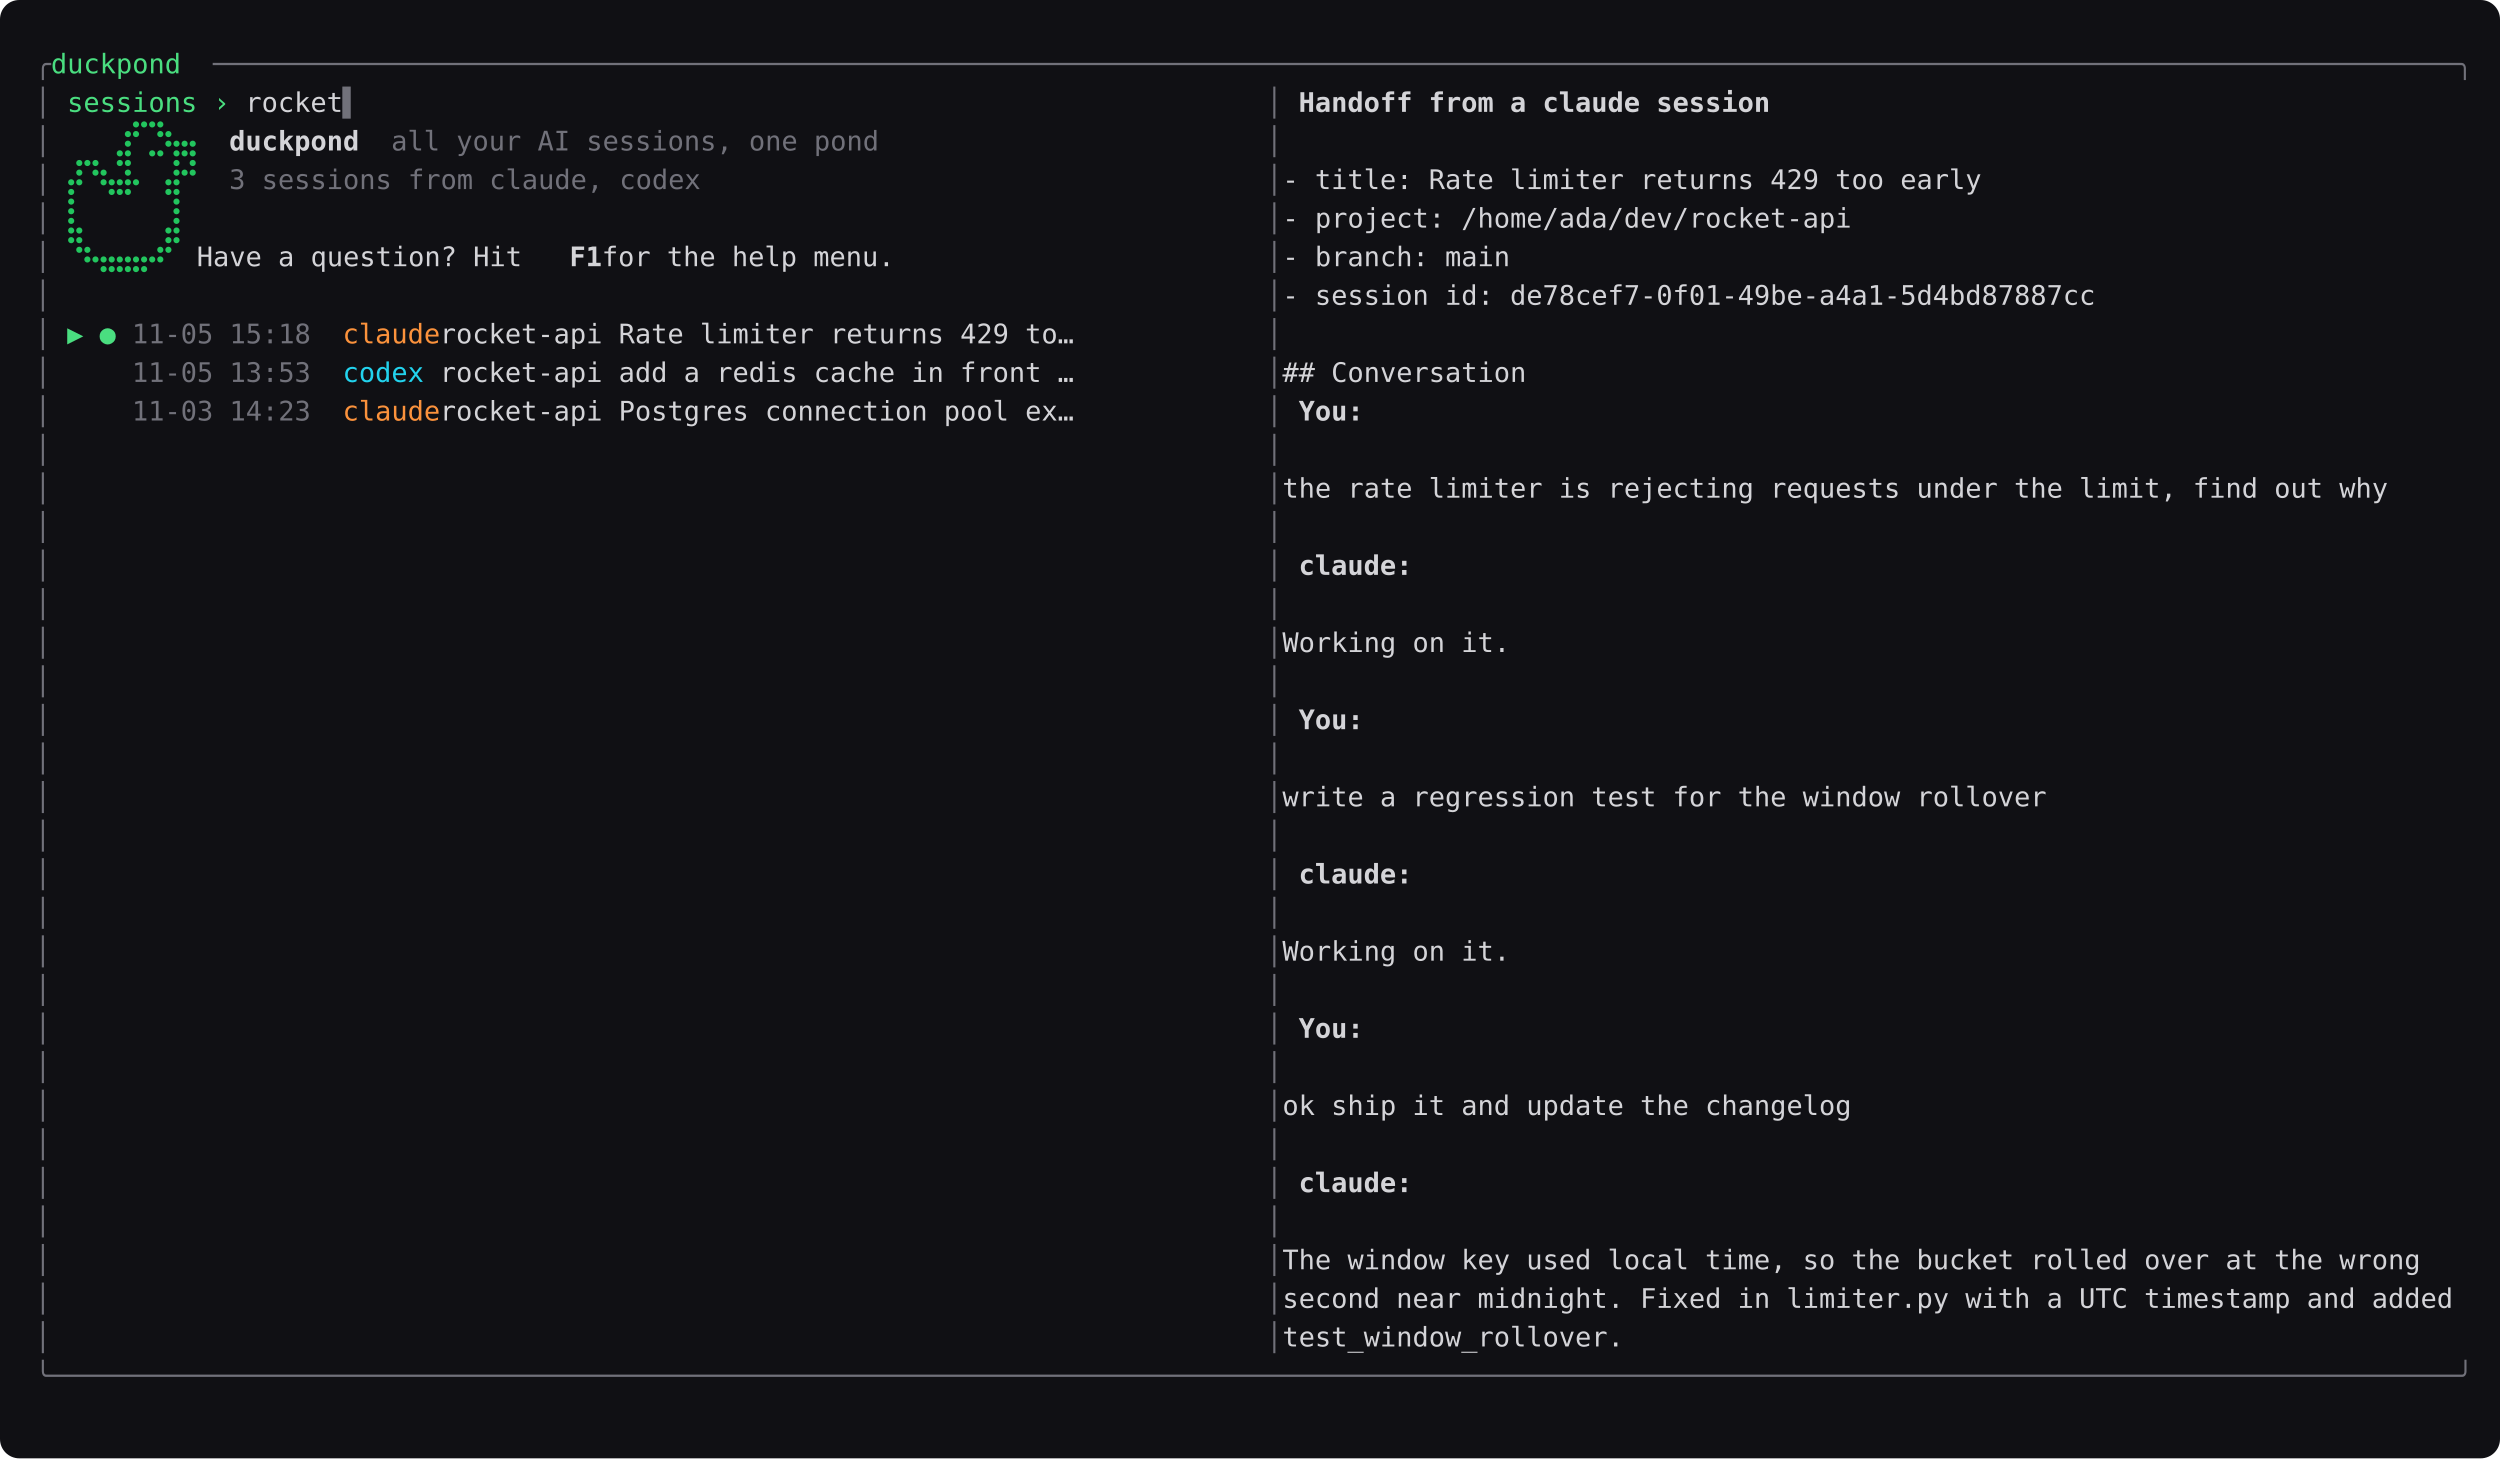
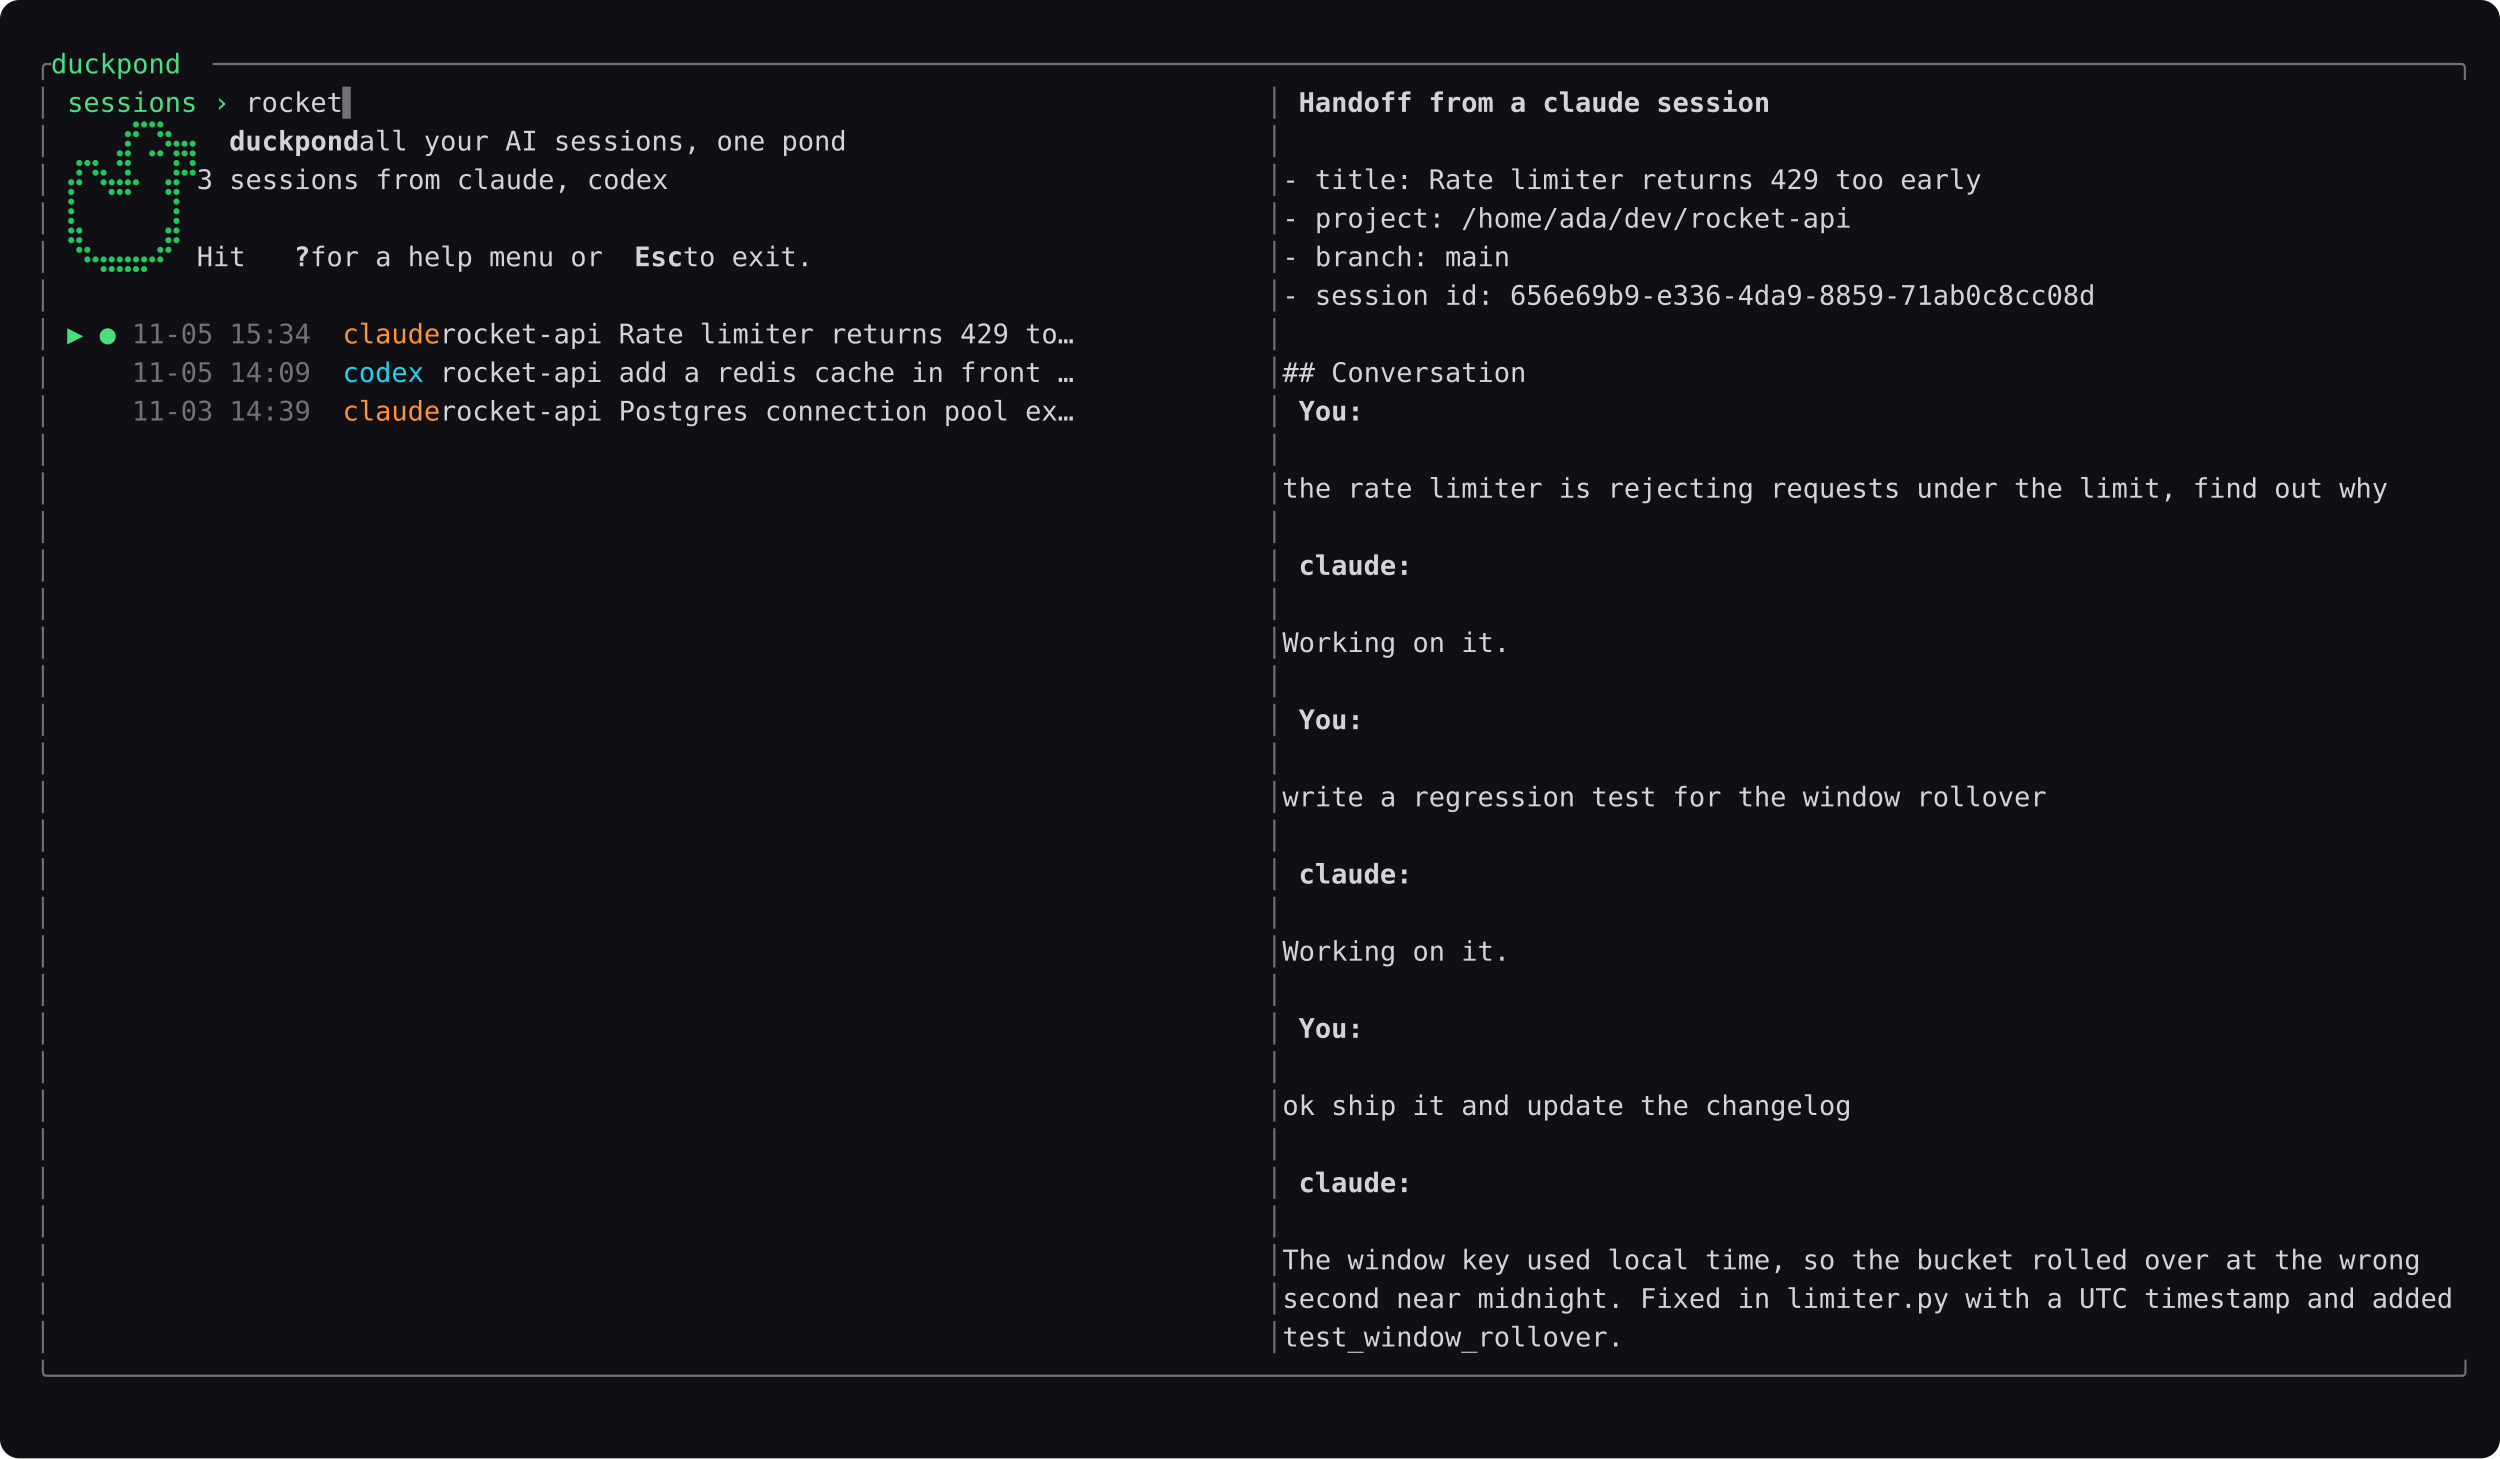
<svg xmlns="http://www.w3.org/2000/svg" width="1296" height="756" viewBox="0 0 1296 756">
  <style>text{font-family:"JetBrains Mono","Fira Code","SF Mono",Menlo,Consolas,"DejaVu Sans Mono",monospace;font-size:14px;white-space:pre}</style>
  <rect width="1296" height="756" rx="10" fill="#101014" />
  <text x="18.0" y="38" textLength="8.4" lengthAdjust="spacingAndGlyphs" style="fill:#71717a;">╭</text>
  <text x="26.4" y="38" textLength="84.0" lengthAdjust="spacingAndGlyphs" style="fill:#4ade80;"> duckpond </text>
  <text x="110.4" y="38" textLength="1167.6" lengthAdjust="spacingAndGlyphs" style="fill:#71717a;">──────────────────────────────────────────────────────────────────────────────────────────────────────────────────────────────────────────╮</text>
  <text x="18.0" y="58" textLength="8.4" lengthAdjust="spacingAndGlyphs" style="fill:#71717a;">│</text>
  <text x="26.4" y="58" textLength="8.4" lengthAdjust="spacingAndGlyphs" style="fill:#d4d4d8;"> </text>
  <text x="34.8" y="58" textLength="92.4" lengthAdjust="spacingAndGlyphs" style="fill:#4ade80;">sessions › </text>
  <text x="127.2" y="58" textLength="50.4" lengthAdjust="spacingAndGlyphs" style="fill:#d4d4d8;">rocket</text>
  <text x="177.6" y="58" textLength="8.4" lengthAdjust="spacingAndGlyphs" style="fill:#71717a;">▌</text>
  <text x="186.0" y="58" textLength="470.4" lengthAdjust="spacingAndGlyphs" style="fill:#d4d4d8;">                                                        </text>
  <text x="656.4" y="58" textLength="8.4" lengthAdjust="spacingAndGlyphs" style="fill:#71717a;">│</text>
  <text x="664.8" y="58" textLength="8.4" lengthAdjust="spacingAndGlyphs" style="fill:#d4d4d8;"> </text>
  <text x="673.2" y="58" textLength="243.6" lengthAdjust="spacingAndGlyphs" style="fill:#d4d4d8;font-weight:600;">Handoff from a claude session</text>
  <text x="18.0" y="78" textLength="8.4" lengthAdjust="spacingAndGlyphs" style="fill:#71717a;">│</text>
  <text x="26.4" y="78" textLength="8.4" lengthAdjust="spacingAndGlyphs" style="fill:#d4d4d8;"> </text>
  <circle cx="66.3" cy="69.5" r="1.6" fill="#22c55e" />
  <circle cx="66.3" cy="74.5" r="1.6" fill="#22c55e" />
  <circle cx="62.1" cy="79.5" r="1.6" fill="#22c55e" />
  <circle cx="66.3" cy="79.5" r="1.6" fill="#22c55e" />
  <circle cx="70.5" cy="64.5" r="1.6" fill="#22c55e" />
  <circle cx="70.5" cy="69.5" r="1.6" fill="#22c55e" />
  <circle cx="74.7" cy="64.5" r="1.6" fill="#22c55e" />
  <circle cx="78.9" cy="64.5" r="1.6" fill="#22c55e" />
  <circle cx="83.1" cy="64.5" r="1.6" fill="#22c55e" />
  <circle cx="83.1" cy="69.5" r="1.6" fill="#22c55e" />
  <circle cx="78.9" cy="79.5" r="1.6" fill="#22c55e" />
  <circle cx="83.1" cy="79.5" r="1.6" fill="#22c55e" />
  <circle cx="87.3" cy="69.5" r="1.6" fill="#22c55e" />
  <circle cx="87.3" cy="74.5" r="1.6" fill="#22c55e" />
  <circle cx="91.5" cy="74.5" r="1.6" fill="#22c55e" />
  <circle cx="91.5" cy="79.5" r="1.6" fill="#22c55e" />
  <circle cx="95.7" cy="74.5" r="1.6" fill="#22c55e" />
  <circle cx="99.9" cy="74.5" r="1.6" fill="#22c55e" />
  <circle cx="95.7" cy="79.5" r="1.6" fill="#22c55e" />
  <circle cx="99.9" cy="79.5" r="1.6" fill="#22c55e" />
  <text x="102.0" y="78" textLength="16.8" lengthAdjust="spacingAndGlyphs" style="fill:#d4d4d8;">  </text>
  <text x="118.8" y="78" textLength="67.2" lengthAdjust="spacingAndGlyphs" style="fill:#d4d4d8;font-weight:600;">duckpond</text>
-   <text x="186.0" y="78" textLength="16.8" lengthAdjust="spacingAndGlyphs" style="fill:#d4d4d8;">  </text>
-   <text x="202.8" y="78" textLength="252.0" lengthAdjust="spacingAndGlyphs" style="fill:#71717a;">all your AI sessions, one pond</text>
-   <text x="454.8" y="78" textLength="201.6" lengthAdjust="spacingAndGlyphs" style="fill:#d4d4d8;">                        </text>
+   <text x="186.0" y="78" textLength="470.4" lengthAdjust="spacingAndGlyphs" style="fill:#d4d4d8;">  all your AI sessions, one pond                        </text>
  <text x="656.4" y="78" textLength="8.4" lengthAdjust="spacingAndGlyphs" style="fill:#71717a;">│</text>
  <text x="664.8" y="78" textLength="8.4" lengthAdjust="spacingAndGlyphs" style="fill:#d4d4d8;"> </text>
  <text x="18.0" y="98" textLength="8.4" lengthAdjust="spacingAndGlyphs" style="fill:#71717a;">│</text>
  <text x="26.4" y="98" textLength="8.4" lengthAdjust="spacingAndGlyphs" style="fill:#d4d4d8;"> </text>
  <circle cx="36.9" cy="94.5" r="1.6" fill="#22c55e" />
  <circle cx="41.1" cy="84.5" r="1.6" fill="#22c55e" />
  <circle cx="41.1" cy="89.5" r="1.6" fill="#22c55e" />
  <circle cx="41.1" cy="94.5" r="1.6" fill="#22c55e" />
  <circle cx="36.9" cy="99.5" r="1.6" fill="#22c55e" />
  <circle cx="45.3" cy="84.5" r="1.6" fill="#22c55e" />
  <circle cx="49.5" cy="84.5" r="1.6" fill="#22c55e" />
  <circle cx="49.5" cy="89.5" r="1.6" fill="#22c55e" />
  <circle cx="53.7" cy="89.5" r="1.6" fill="#22c55e" />
  <circle cx="53.7" cy="94.5" r="1.6" fill="#22c55e" />
  <circle cx="57.9" cy="94.5" r="1.6" fill="#22c55e" />
  <circle cx="57.9" cy="99.5" r="1.6" fill="#22c55e" />
  <circle cx="62.1" cy="84.5" r="1.6" fill="#22c55e" />
  <circle cx="62.1" cy="94.5" r="1.6" fill="#22c55e" />
  <circle cx="66.3" cy="84.5" r="1.6" fill="#22c55e" />
  <circle cx="66.3" cy="89.5" r="1.6" fill="#22c55e" />
  <circle cx="66.3" cy="94.5" r="1.6" fill="#22c55e" />
  <circle cx="62.1" cy="99.5" r="1.6" fill="#22c55e" />
  <circle cx="66.3" cy="99.5" r="1.6" fill="#22c55e" />
  <circle cx="70.5" cy="94.5" r="1.6" fill="#22c55e" />
  <circle cx="87.3" cy="94.5" r="1.6" fill="#22c55e" />
  <circle cx="91.5" cy="84.5" r="1.6" fill="#22c55e" />
  <circle cx="91.5" cy="89.5" r="1.6" fill="#22c55e" />
  <circle cx="91.5" cy="94.5" r="1.6" fill="#22c55e" />
  <circle cx="87.3" cy="99.5" r="1.6" fill="#22c55e" />
  <circle cx="91.5" cy="99.5" r="1.6" fill="#22c55e" />
  <circle cx="95.7" cy="89.5" r="1.6" fill="#22c55e" />
  <circle cx="99.9" cy="84.5" r="1.6" fill="#22c55e" />
  <circle cx="99.9" cy="89.5" r="1.6" fill="#22c55e" />
-   <text x="102.0" y="98" textLength="16.8" lengthAdjust="spacingAndGlyphs" style="fill:#d4d4d8;">  </text>
-   <text x="118.8" y="98" textLength="243.6" lengthAdjust="spacingAndGlyphs" style="fill:#71717a;">3 sessions from claude, codex</text>
-   <text x="362.4" y="98" textLength="294.0" lengthAdjust="spacingAndGlyphs" style="fill:#d4d4d8;">                                   </text>
+   <text x="102.0" y="98" textLength="554.4" lengthAdjust="spacingAndGlyphs" style="fill:#d4d4d8;">  3 sessions from claude, codex                                   </text>
  <text x="656.4" y="98" textLength="8.4" lengthAdjust="spacingAndGlyphs" style="fill:#71717a;">│</text>
  <text x="664.8" y="98" textLength="369.6" lengthAdjust="spacingAndGlyphs" style="fill:#d4d4d8;"> - title: Rate limiter returns 429 too early</text>
  <text x="18.0" y="118" textLength="8.4" lengthAdjust="spacingAndGlyphs" style="fill:#71717a;">│</text>
  <text x="26.4" y="118" textLength="8.4" lengthAdjust="spacingAndGlyphs" style="fill:#d4d4d8;"> </text>
  <circle cx="36.9" cy="104.5" r="1.6" fill="#22c55e" />
  <circle cx="36.9" cy="109.5" r="1.6" fill="#22c55e" />
  <circle cx="36.9" cy="114.5" r="1.6" fill="#22c55e" />
  <circle cx="36.9" cy="119.5" r="1.6" fill="#22c55e" />
  <circle cx="41.1" cy="119.5" r="1.6" fill="#22c55e" />
  <circle cx="91.5" cy="104.5" r="1.6" fill="#22c55e" />
  <circle cx="91.5" cy="109.5" r="1.6" fill="#22c55e" />
  <circle cx="91.5" cy="114.5" r="1.6" fill="#22c55e" />
  <circle cx="87.3" cy="119.5" r="1.6" fill="#22c55e" />
  <circle cx="91.5" cy="119.5" r="1.6" fill="#22c55e" />
  <text x="102.0" y="118" textLength="554.4" lengthAdjust="spacingAndGlyphs" style="fill:#d4d4d8;">                                                                  </text>
  <text x="656.4" y="118" textLength="8.4" lengthAdjust="spacingAndGlyphs" style="fill:#71717a;">│</text>
  <text x="664.8" y="118" textLength="302.4" lengthAdjust="spacingAndGlyphs" style="fill:#d4d4d8;"> - project: /home/ada/dev/rocket-api</text>
  <text x="18.0" y="138" textLength="8.4" lengthAdjust="spacingAndGlyphs" style="fill:#71717a;">│</text>
  <text x="26.4" y="138" textLength="8.4" lengthAdjust="spacingAndGlyphs" style="fill:#d4d4d8;"> </text>
  <circle cx="36.9" cy="124.5" r="1.6" fill="#22c55e" />
  <circle cx="41.1" cy="124.5" r="1.6" fill="#22c55e" />
  <circle cx="41.1" cy="129.5" r="1.6" fill="#22c55e" />
  <circle cx="45.3" cy="129.5" r="1.6" fill="#22c55e" />
  <circle cx="45.3" cy="134.5" r="1.6" fill="#22c55e" />
  <circle cx="49.5" cy="134.5" r="1.6" fill="#22c55e" />
  <circle cx="53.7" cy="134.5" r="1.6" fill="#22c55e" />
  <circle cx="57.9" cy="134.5" r="1.6" fill="#22c55e" />
  <circle cx="53.7" cy="139.5" r="1.6" fill="#22c55e" />
  <circle cx="57.9" cy="139.5" r="1.6" fill="#22c55e" />
  <circle cx="62.1" cy="134.5" r="1.6" fill="#22c55e" />
  <circle cx="66.3" cy="134.5" r="1.6" fill="#22c55e" />
  <circle cx="62.1" cy="139.5" r="1.6" fill="#22c55e" />
  <circle cx="66.3" cy="139.5" r="1.6" fill="#22c55e" />
  <circle cx="70.5" cy="134.5" r="1.6" fill="#22c55e" />
  <circle cx="74.7" cy="134.5" r="1.6" fill="#22c55e" />
  <circle cx="70.5" cy="139.5" r="1.6" fill="#22c55e" />
  <circle cx="74.7" cy="139.5" r="1.6" fill="#22c55e" />
  <circle cx="78.9" cy="134.5" r="1.6" fill="#22c55e" />
  <circle cx="83.1" cy="129.5" r="1.6" fill="#22c55e" />
  <circle cx="83.1" cy="134.5" r="1.6" fill="#22c55e" />
  <circle cx="87.3" cy="124.5" r="1.6" fill="#22c55e" />
  <circle cx="87.3" cy="129.5" r="1.6" fill="#22c55e" />
  <circle cx="91.5" cy="124.5" r="1.6" fill="#22c55e" />
-   <text x="102.0" y="138" textLength="193.2" lengthAdjust="spacingAndGlyphs" style="fill:#d4d4d8;">  Have a question? Hit </text>
-   <text x="295.2" y="138" textLength="16.8" lengthAdjust="spacingAndGlyphs" style="fill:#d4d4d8;font-weight:600;">F1</text>
-   <text x="312.0" y="138" textLength="344.4" lengthAdjust="spacingAndGlyphs" style="fill:#d4d4d8;"> for the help menu.                      </text>
+   <text x="102.0" y="138" textLength="50.4" lengthAdjust="spacingAndGlyphs" style="fill:#d4d4d8;">  Hit </text>
+   <text x="152.4" y="138" textLength="8.4" lengthAdjust="spacingAndGlyphs" style="fill:#d4d4d8;font-weight:600;">?</text>
+   <text x="160.8" y="138" textLength="168.0" lengthAdjust="spacingAndGlyphs" style="fill:#d4d4d8;"> for a help menu or </text>
+   <text x="328.8" y="138" textLength="25.2" lengthAdjust="spacingAndGlyphs" style="fill:#d4d4d8;font-weight:600;">Esc</text>
+   <text x="354.0" y="138" textLength="302.4" lengthAdjust="spacingAndGlyphs" style="fill:#d4d4d8;"> to exit.                           </text>
  <text x="656.4" y="138" textLength="8.4" lengthAdjust="spacingAndGlyphs" style="fill:#71717a;">│</text>
  <text x="664.8" y="138" textLength="126.0" lengthAdjust="spacingAndGlyphs" style="fill:#d4d4d8;"> - branch: main</text>
  <text x="18.0" y="158" textLength="8.4" lengthAdjust="spacingAndGlyphs" style="fill:#71717a;">│</text>
  <text x="26.4" y="158" textLength="630.0" lengthAdjust="spacingAndGlyphs" style="fill:#d4d4d8;">                                                                           </text>
  <text x="656.4" y="158" textLength="8.4" lengthAdjust="spacingAndGlyphs" style="fill:#71717a;">│</text>
-   <text x="664.8" y="158" textLength="428.4" lengthAdjust="spacingAndGlyphs" style="fill:#d4d4d8;"> - session id: de78cef7-0f01-49be-a4a1-5d4bd87887cc</text>
+   <text x="664.8" y="158" textLength="428.4" lengthAdjust="spacingAndGlyphs" style="fill:#d4d4d8;"> - session id: 656e69b9-e336-4da9-8859-71ab0c8cc08d</text>
  <text x="18.0" y="178" textLength="8.4" lengthAdjust="spacingAndGlyphs" style="fill:#71717a;">│</text>
  <text x="26.4" y="178" textLength="8.4" lengthAdjust="spacingAndGlyphs" style="fill:#d4d4d8;"> </text>
  <text x="34.8" y="178" textLength="8.4" lengthAdjust="spacingAndGlyphs" style="fill:#4ade80;">▶</text>
  <text x="43.2" y="178" textLength="8.4" lengthAdjust="spacingAndGlyphs" style="fill:#d4d4d8;"> </text>
  <text x="51.6" y="178" textLength="8.4" lengthAdjust="spacingAndGlyphs" style="fill:#4ade80;">●</text>
  <text x="60.0" y="178" textLength="8.4" lengthAdjust="spacingAndGlyphs" style="fill:#d4d4d8;"> </text>
-   <text x="68.4" y="178" textLength="92.4" lengthAdjust="spacingAndGlyphs" style="fill:#71717a;">11-05 15:18</text>
+   <text x="68.4" y="178" textLength="92.4" lengthAdjust="spacingAndGlyphs" style="fill:#71717a;">11-05 15:34</text>
  <text x="160.8" y="178" textLength="16.8" lengthAdjust="spacingAndGlyphs" style="fill:#d4d4d8;">  </text>
  <text x="177.6" y="178" textLength="50.4" lengthAdjust="spacingAndGlyphs" style="fill:#fb923c;">claude</text>
  <text x="228.0" y="178" textLength="420.0" lengthAdjust="spacingAndGlyphs" style="fill:#d4d4d8;">  rocket-api          Rate limiter returns 429 to…</text>
  <text x="648.0" y="178" textLength="8.4" lengthAdjust="spacingAndGlyphs" style="fill:#d4d4d8;"> </text>
  <text x="656.4" y="178" textLength="8.4" lengthAdjust="spacingAndGlyphs" style="fill:#71717a;">│</text>
  <text x="664.8" y="178" textLength="8.4" lengthAdjust="spacingAndGlyphs" style="fill:#d4d4d8;"> </text>
  <text x="18.0" y="198" textLength="8.4" lengthAdjust="spacingAndGlyphs" style="fill:#71717a;">│</text>
  <text x="26.4" y="198" textLength="42.0" lengthAdjust="spacingAndGlyphs" style="fill:#d4d4d8;">     </text>
-   <text x="68.4" y="198" textLength="92.4" lengthAdjust="spacingAndGlyphs" style="fill:#71717a;">11-05 13:53</text>
+   <text x="68.4" y="198" textLength="92.4" lengthAdjust="spacingAndGlyphs" style="fill:#71717a;">11-05 14:09</text>
  <text x="160.8" y="198" textLength="16.8" lengthAdjust="spacingAndGlyphs" style="fill:#d4d4d8;">  </text>
  <text x="177.6" y="198" textLength="50.4" lengthAdjust="spacingAndGlyphs" style="fill:#22d3ee;">codex </text>
  <text x="228.0" y="198" textLength="420.0" lengthAdjust="spacingAndGlyphs" style="fill:#d4d4d8;">  rocket-api          add a redis cache in front …</text>
  <text x="648.0" y="198" textLength="8.4" lengthAdjust="spacingAndGlyphs" style="fill:#d4d4d8;"> </text>
  <text x="656.4" y="198" textLength="8.4" lengthAdjust="spacingAndGlyphs" style="fill:#71717a;">│</text>
  <text x="664.8" y="198" textLength="134.4" lengthAdjust="spacingAndGlyphs" style="fill:#d4d4d8;"> ## Conversation</text>
  <text x="18.0" y="218" textLength="8.4" lengthAdjust="spacingAndGlyphs" style="fill:#71717a;">│</text>
  <text x="26.4" y="218" textLength="42.0" lengthAdjust="spacingAndGlyphs" style="fill:#d4d4d8;">     </text>
-   <text x="68.4" y="218" textLength="92.4" lengthAdjust="spacingAndGlyphs" style="fill:#71717a;">11-03 14:23</text>
+   <text x="68.4" y="218" textLength="92.4" lengthAdjust="spacingAndGlyphs" style="fill:#71717a;">11-03 14:39</text>
  <text x="160.8" y="218" textLength="16.8" lengthAdjust="spacingAndGlyphs" style="fill:#d4d4d8;">  </text>
  <text x="177.6" y="218" textLength="50.4" lengthAdjust="spacingAndGlyphs" style="fill:#fb923c;">claude</text>
  <text x="228.0" y="218" textLength="420.0" lengthAdjust="spacingAndGlyphs" style="fill:#d4d4d8;">  rocket-api          Postgres connection pool ex…</text>
  <text x="648.0" y="218" textLength="8.4" lengthAdjust="spacingAndGlyphs" style="fill:#d4d4d8;"> </text>
  <text x="656.4" y="218" textLength="8.4" lengthAdjust="spacingAndGlyphs" style="fill:#71717a;">│</text>
  <text x="664.8" y="218" textLength="8.4" lengthAdjust="spacingAndGlyphs" style="fill:#d4d4d8;"> </text>
  <text x="673.2" y="218" textLength="33.6" lengthAdjust="spacingAndGlyphs" style="fill:#d4d4d8;font-weight:600;">You:</text>
  <text x="18.0" y="238" textLength="8.4" lengthAdjust="spacingAndGlyphs" style="fill:#71717a;">│</text>
  <text x="26.4" y="238" textLength="630.0" lengthAdjust="spacingAndGlyphs" style="fill:#d4d4d8;">                                                                           </text>
  <text x="656.4" y="238" textLength="8.4" lengthAdjust="spacingAndGlyphs" style="fill:#71717a;">│</text>
  <text x="664.8" y="238" textLength="8.4" lengthAdjust="spacingAndGlyphs" style="fill:#d4d4d8;"> </text>
  <text x="18.0" y="258" textLength="8.4" lengthAdjust="spacingAndGlyphs" style="fill:#71717a;">│</text>
  <text x="26.4" y="258" textLength="630.0" lengthAdjust="spacingAndGlyphs" style="fill:#d4d4d8;">                                                                           </text>
  <text x="656.4" y="258" textLength="8.4" lengthAdjust="spacingAndGlyphs" style="fill:#71717a;">│</text>
  <text x="664.8" y="258" textLength="579.6" lengthAdjust="spacingAndGlyphs" style="fill:#d4d4d8;"> the rate limiter is rejecting requests under the limit, find out why</text>
  <text x="18.0" y="278" textLength="8.4" lengthAdjust="spacingAndGlyphs" style="fill:#71717a;">│</text>
  <text x="26.4" y="278" textLength="630.0" lengthAdjust="spacingAndGlyphs" style="fill:#d4d4d8;">                                                                           </text>
  <text x="656.4" y="278" textLength="8.4" lengthAdjust="spacingAndGlyphs" style="fill:#71717a;">│</text>
  <text x="664.8" y="278" textLength="8.4" lengthAdjust="spacingAndGlyphs" style="fill:#d4d4d8;"> </text>
  <text x="18.0" y="298" textLength="8.4" lengthAdjust="spacingAndGlyphs" style="fill:#71717a;">│</text>
  <text x="26.4" y="298" textLength="630.0" lengthAdjust="spacingAndGlyphs" style="fill:#d4d4d8;">                                                                           </text>
  <text x="656.4" y="298" textLength="8.4" lengthAdjust="spacingAndGlyphs" style="fill:#71717a;">│</text>
  <text x="664.8" y="298" textLength="8.4" lengthAdjust="spacingAndGlyphs" style="fill:#d4d4d8;"> </text>
  <text x="673.2" y="298" textLength="58.8" lengthAdjust="spacingAndGlyphs" style="fill:#d4d4d8;font-weight:600;">claude:</text>
  <text x="18.0" y="318" textLength="8.4" lengthAdjust="spacingAndGlyphs" style="fill:#71717a;">│</text>
  <text x="26.4" y="318" textLength="630.0" lengthAdjust="spacingAndGlyphs" style="fill:#d4d4d8;">                                                                           </text>
  <text x="656.4" y="318" textLength="8.4" lengthAdjust="spacingAndGlyphs" style="fill:#71717a;">│</text>
  <text x="664.8" y="318" textLength="8.4" lengthAdjust="spacingAndGlyphs" style="fill:#d4d4d8;"> </text>
  <text x="18.0" y="338" textLength="8.4" lengthAdjust="spacingAndGlyphs" style="fill:#71717a;">│</text>
  <text x="26.4" y="338" textLength="630.0" lengthAdjust="spacingAndGlyphs" style="fill:#d4d4d8;">                                                                           </text>
  <text x="656.4" y="338" textLength="8.4" lengthAdjust="spacingAndGlyphs" style="fill:#71717a;">│</text>
  <text x="664.8" y="338" textLength="126.0" lengthAdjust="spacingAndGlyphs" style="fill:#d4d4d8;"> Working on it.</text>
  <text x="18.0" y="358" textLength="8.4" lengthAdjust="spacingAndGlyphs" style="fill:#71717a;">│</text>
  <text x="26.4" y="358" textLength="630.0" lengthAdjust="spacingAndGlyphs" style="fill:#d4d4d8;">                                                                           </text>
  <text x="656.4" y="358" textLength="8.4" lengthAdjust="spacingAndGlyphs" style="fill:#71717a;">│</text>
  <text x="664.8" y="358" textLength="8.4" lengthAdjust="spacingAndGlyphs" style="fill:#d4d4d8;"> </text>
  <text x="18.0" y="378" textLength="8.4" lengthAdjust="spacingAndGlyphs" style="fill:#71717a;">│</text>
  <text x="26.4" y="378" textLength="630.0" lengthAdjust="spacingAndGlyphs" style="fill:#d4d4d8;">                                                                           </text>
  <text x="656.4" y="378" textLength="8.4" lengthAdjust="spacingAndGlyphs" style="fill:#71717a;">│</text>
  <text x="664.8" y="378" textLength="8.4" lengthAdjust="spacingAndGlyphs" style="fill:#d4d4d8;"> </text>
  <text x="673.2" y="378" textLength="33.6" lengthAdjust="spacingAndGlyphs" style="fill:#d4d4d8;font-weight:600;">You:</text>
  <text x="18.0" y="398" textLength="8.4" lengthAdjust="spacingAndGlyphs" style="fill:#71717a;">│</text>
  <text x="26.4" y="398" textLength="630.0" lengthAdjust="spacingAndGlyphs" style="fill:#d4d4d8;">                                                                           </text>
  <text x="656.4" y="398" textLength="8.4" lengthAdjust="spacingAndGlyphs" style="fill:#71717a;">│</text>
  <text x="664.8" y="398" textLength="8.4" lengthAdjust="spacingAndGlyphs" style="fill:#d4d4d8;"> </text>
  <text x="18.0" y="418" textLength="8.4" lengthAdjust="spacingAndGlyphs" style="fill:#71717a;">│</text>
  <text x="26.4" y="418" textLength="630.0" lengthAdjust="spacingAndGlyphs" style="fill:#d4d4d8;">                                                                           </text>
  <text x="656.4" y="418" textLength="8.4" lengthAdjust="spacingAndGlyphs" style="fill:#71717a;">│</text>
  <text x="664.8" y="418" textLength="403.2" lengthAdjust="spacingAndGlyphs" style="fill:#d4d4d8;"> write a regression test for the window rollover</text>
  <text x="18.0" y="438" textLength="8.4" lengthAdjust="spacingAndGlyphs" style="fill:#71717a;">│</text>
  <text x="26.4" y="438" textLength="630.0" lengthAdjust="spacingAndGlyphs" style="fill:#d4d4d8;">                                                                           </text>
  <text x="656.4" y="438" textLength="8.4" lengthAdjust="spacingAndGlyphs" style="fill:#71717a;">│</text>
  <text x="664.8" y="438" textLength="8.4" lengthAdjust="spacingAndGlyphs" style="fill:#d4d4d8;"> </text>
  <text x="18.0" y="458" textLength="8.4" lengthAdjust="spacingAndGlyphs" style="fill:#71717a;">│</text>
  <text x="26.4" y="458" textLength="630.0" lengthAdjust="spacingAndGlyphs" style="fill:#d4d4d8;">                                                                           </text>
  <text x="656.4" y="458" textLength="8.4" lengthAdjust="spacingAndGlyphs" style="fill:#71717a;">│</text>
  <text x="664.8" y="458" textLength="8.4" lengthAdjust="spacingAndGlyphs" style="fill:#d4d4d8;"> </text>
  <text x="673.2" y="458" textLength="58.8" lengthAdjust="spacingAndGlyphs" style="fill:#d4d4d8;font-weight:600;">claude:</text>
  <text x="18.0" y="478" textLength="8.4" lengthAdjust="spacingAndGlyphs" style="fill:#71717a;">│</text>
  <text x="26.4" y="478" textLength="630.0" lengthAdjust="spacingAndGlyphs" style="fill:#d4d4d8;">                                                                           </text>
  <text x="656.4" y="478" textLength="8.4" lengthAdjust="spacingAndGlyphs" style="fill:#71717a;">│</text>
  <text x="664.8" y="478" textLength="8.4" lengthAdjust="spacingAndGlyphs" style="fill:#d4d4d8;"> </text>
  <text x="18.0" y="498" textLength="8.4" lengthAdjust="spacingAndGlyphs" style="fill:#71717a;">│</text>
  <text x="26.4" y="498" textLength="630.0" lengthAdjust="spacingAndGlyphs" style="fill:#d4d4d8;">                                                                           </text>
  <text x="656.4" y="498" textLength="8.4" lengthAdjust="spacingAndGlyphs" style="fill:#71717a;">│</text>
  <text x="664.8" y="498" textLength="126.0" lengthAdjust="spacingAndGlyphs" style="fill:#d4d4d8;"> Working on it.</text>
  <text x="18.0" y="518" textLength="8.4" lengthAdjust="spacingAndGlyphs" style="fill:#71717a;">│</text>
  <text x="26.4" y="518" textLength="630.0" lengthAdjust="spacingAndGlyphs" style="fill:#d4d4d8;">                                                                           </text>
  <text x="656.4" y="518" textLength="8.4" lengthAdjust="spacingAndGlyphs" style="fill:#71717a;">│</text>
  <text x="664.8" y="518" textLength="8.4" lengthAdjust="spacingAndGlyphs" style="fill:#d4d4d8;"> </text>
  <text x="18.0" y="538" textLength="8.4" lengthAdjust="spacingAndGlyphs" style="fill:#71717a;">│</text>
  <text x="26.4" y="538" textLength="630.0" lengthAdjust="spacingAndGlyphs" style="fill:#d4d4d8;">                                                                           </text>
  <text x="656.4" y="538" textLength="8.4" lengthAdjust="spacingAndGlyphs" style="fill:#71717a;">│</text>
  <text x="664.8" y="538" textLength="8.4" lengthAdjust="spacingAndGlyphs" style="fill:#d4d4d8;"> </text>
  <text x="673.2" y="538" textLength="33.6" lengthAdjust="spacingAndGlyphs" style="fill:#d4d4d8;font-weight:600;">You:</text>
  <text x="18.0" y="558" textLength="8.4" lengthAdjust="spacingAndGlyphs" style="fill:#71717a;">│</text>
  <text x="26.4" y="558" textLength="630.0" lengthAdjust="spacingAndGlyphs" style="fill:#d4d4d8;">                                                                           </text>
  <text x="656.4" y="558" textLength="8.4" lengthAdjust="spacingAndGlyphs" style="fill:#71717a;">│</text>
  <text x="664.8" y="558" textLength="8.4" lengthAdjust="spacingAndGlyphs" style="fill:#d4d4d8;"> </text>
  <text x="18.0" y="578" textLength="8.4" lengthAdjust="spacingAndGlyphs" style="fill:#71717a;">│</text>
  <text x="26.4" y="578" textLength="630.0" lengthAdjust="spacingAndGlyphs" style="fill:#d4d4d8;">                                                                           </text>
  <text x="656.4" y="578" textLength="8.4" lengthAdjust="spacingAndGlyphs" style="fill:#71717a;">│</text>
  <text x="664.8" y="578" textLength="302.4" lengthAdjust="spacingAndGlyphs" style="fill:#d4d4d8;"> ok ship it and update the changelog</text>
  <text x="18.0" y="598" textLength="8.4" lengthAdjust="spacingAndGlyphs" style="fill:#71717a;">│</text>
  <text x="26.4" y="598" textLength="630.0" lengthAdjust="spacingAndGlyphs" style="fill:#d4d4d8;">                                                                           </text>
  <text x="656.4" y="598" textLength="8.4" lengthAdjust="spacingAndGlyphs" style="fill:#71717a;">│</text>
  <text x="664.8" y="598" textLength="8.4" lengthAdjust="spacingAndGlyphs" style="fill:#d4d4d8;"> </text>
  <text x="18.0" y="618" textLength="8.4" lengthAdjust="spacingAndGlyphs" style="fill:#71717a;">│</text>
  <text x="26.4" y="618" textLength="630.0" lengthAdjust="spacingAndGlyphs" style="fill:#d4d4d8;">                                                                           </text>
  <text x="656.4" y="618" textLength="8.4" lengthAdjust="spacingAndGlyphs" style="fill:#71717a;">│</text>
  <text x="664.8" y="618" textLength="8.4" lengthAdjust="spacingAndGlyphs" style="fill:#d4d4d8;"> </text>
  <text x="673.2" y="618" textLength="58.8" lengthAdjust="spacingAndGlyphs" style="fill:#d4d4d8;font-weight:600;">claude:</text>
  <text x="18.0" y="638" textLength="8.4" lengthAdjust="spacingAndGlyphs" style="fill:#71717a;">│</text>
  <text x="26.4" y="638" textLength="630.0" lengthAdjust="spacingAndGlyphs" style="fill:#d4d4d8;">                                                                           </text>
  <text x="656.4" y="638" textLength="8.4" lengthAdjust="spacingAndGlyphs" style="fill:#71717a;">│</text>
  <text x="664.8" y="638" textLength="8.4" lengthAdjust="spacingAndGlyphs" style="fill:#d4d4d8;"> </text>
  <text x="18.0" y="658" textLength="8.4" lengthAdjust="spacingAndGlyphs" style="fill:#71717a;">│</text>
  <text x="26.4" y="658" textLength="630.0" lengthAdjust="spacingAndGlyphs" style="fill:#d4d4d8;">                                                                           </text>
  <text x="656.4" y="658" textLength="8.4" lengthAdjust="spacingAndGlyphs" style="fill:#71717a;">│</text>
  <text x="664.8" y="658" textLength="596.4" lengthAdjust="spacingAndGlyphs" style="fill:#d4d4d8;"> The window key used local time, so the bucket rolled over at the wrong</text>
  <text x="18.0" y="678" textLength="8.4" lengthAdjust="spacingAndGlyphs" style="fill:#71717a;">│</text>
  <text x="26.4" y="678" textLength="630.0" lengthAdjust="spacingAndGlyphs" style="fill:#d4d4d8;">                                                                           </text>
  <text x="656.4" y="678" textLength="8.4" lengthAdjust="spacingAndGlyphs" style="fill:#71717a;">│</text>
  <text x="664.8" y="678" textLength="613.2" lengthAdjust="spacingAndGlyphs" style="fill:#d4d4d8;"> second near midnight. Fixed in limiter.py with a UTC timestamp and added</text>
  <text x="18.0" y="698" textLength="8.4" lengthAdjust="spacingAndGlyphs" style="fill:#71717a;">│</text>
  <text x="26.4" y="698" textLength="630.0" lengthAdjust="spacingAndGlyphs" style="fill:#d4d4d8;">                                                                           </text>
  <text x="656.4" y="698" textLength="8.4" lengthAdjust="spacingAndGlyphs" style="fill:#71717a;">│</text>
  <text x="664.8" y="698" textLength="184.8" lengthAdjust="spacingAndGlyphs" style="fill:#d4d4d8;"> test_window_rollover.</text>
  <text x="18.0" y="718" textLength="1260.0" lengthAdjust="spacingAndGlyphs" style="fill:#71717a;">╰────────────────────────────────────────────────────────────────────────────────────────────────────────────────────────────────────────────────────╯</text>
</svg>
